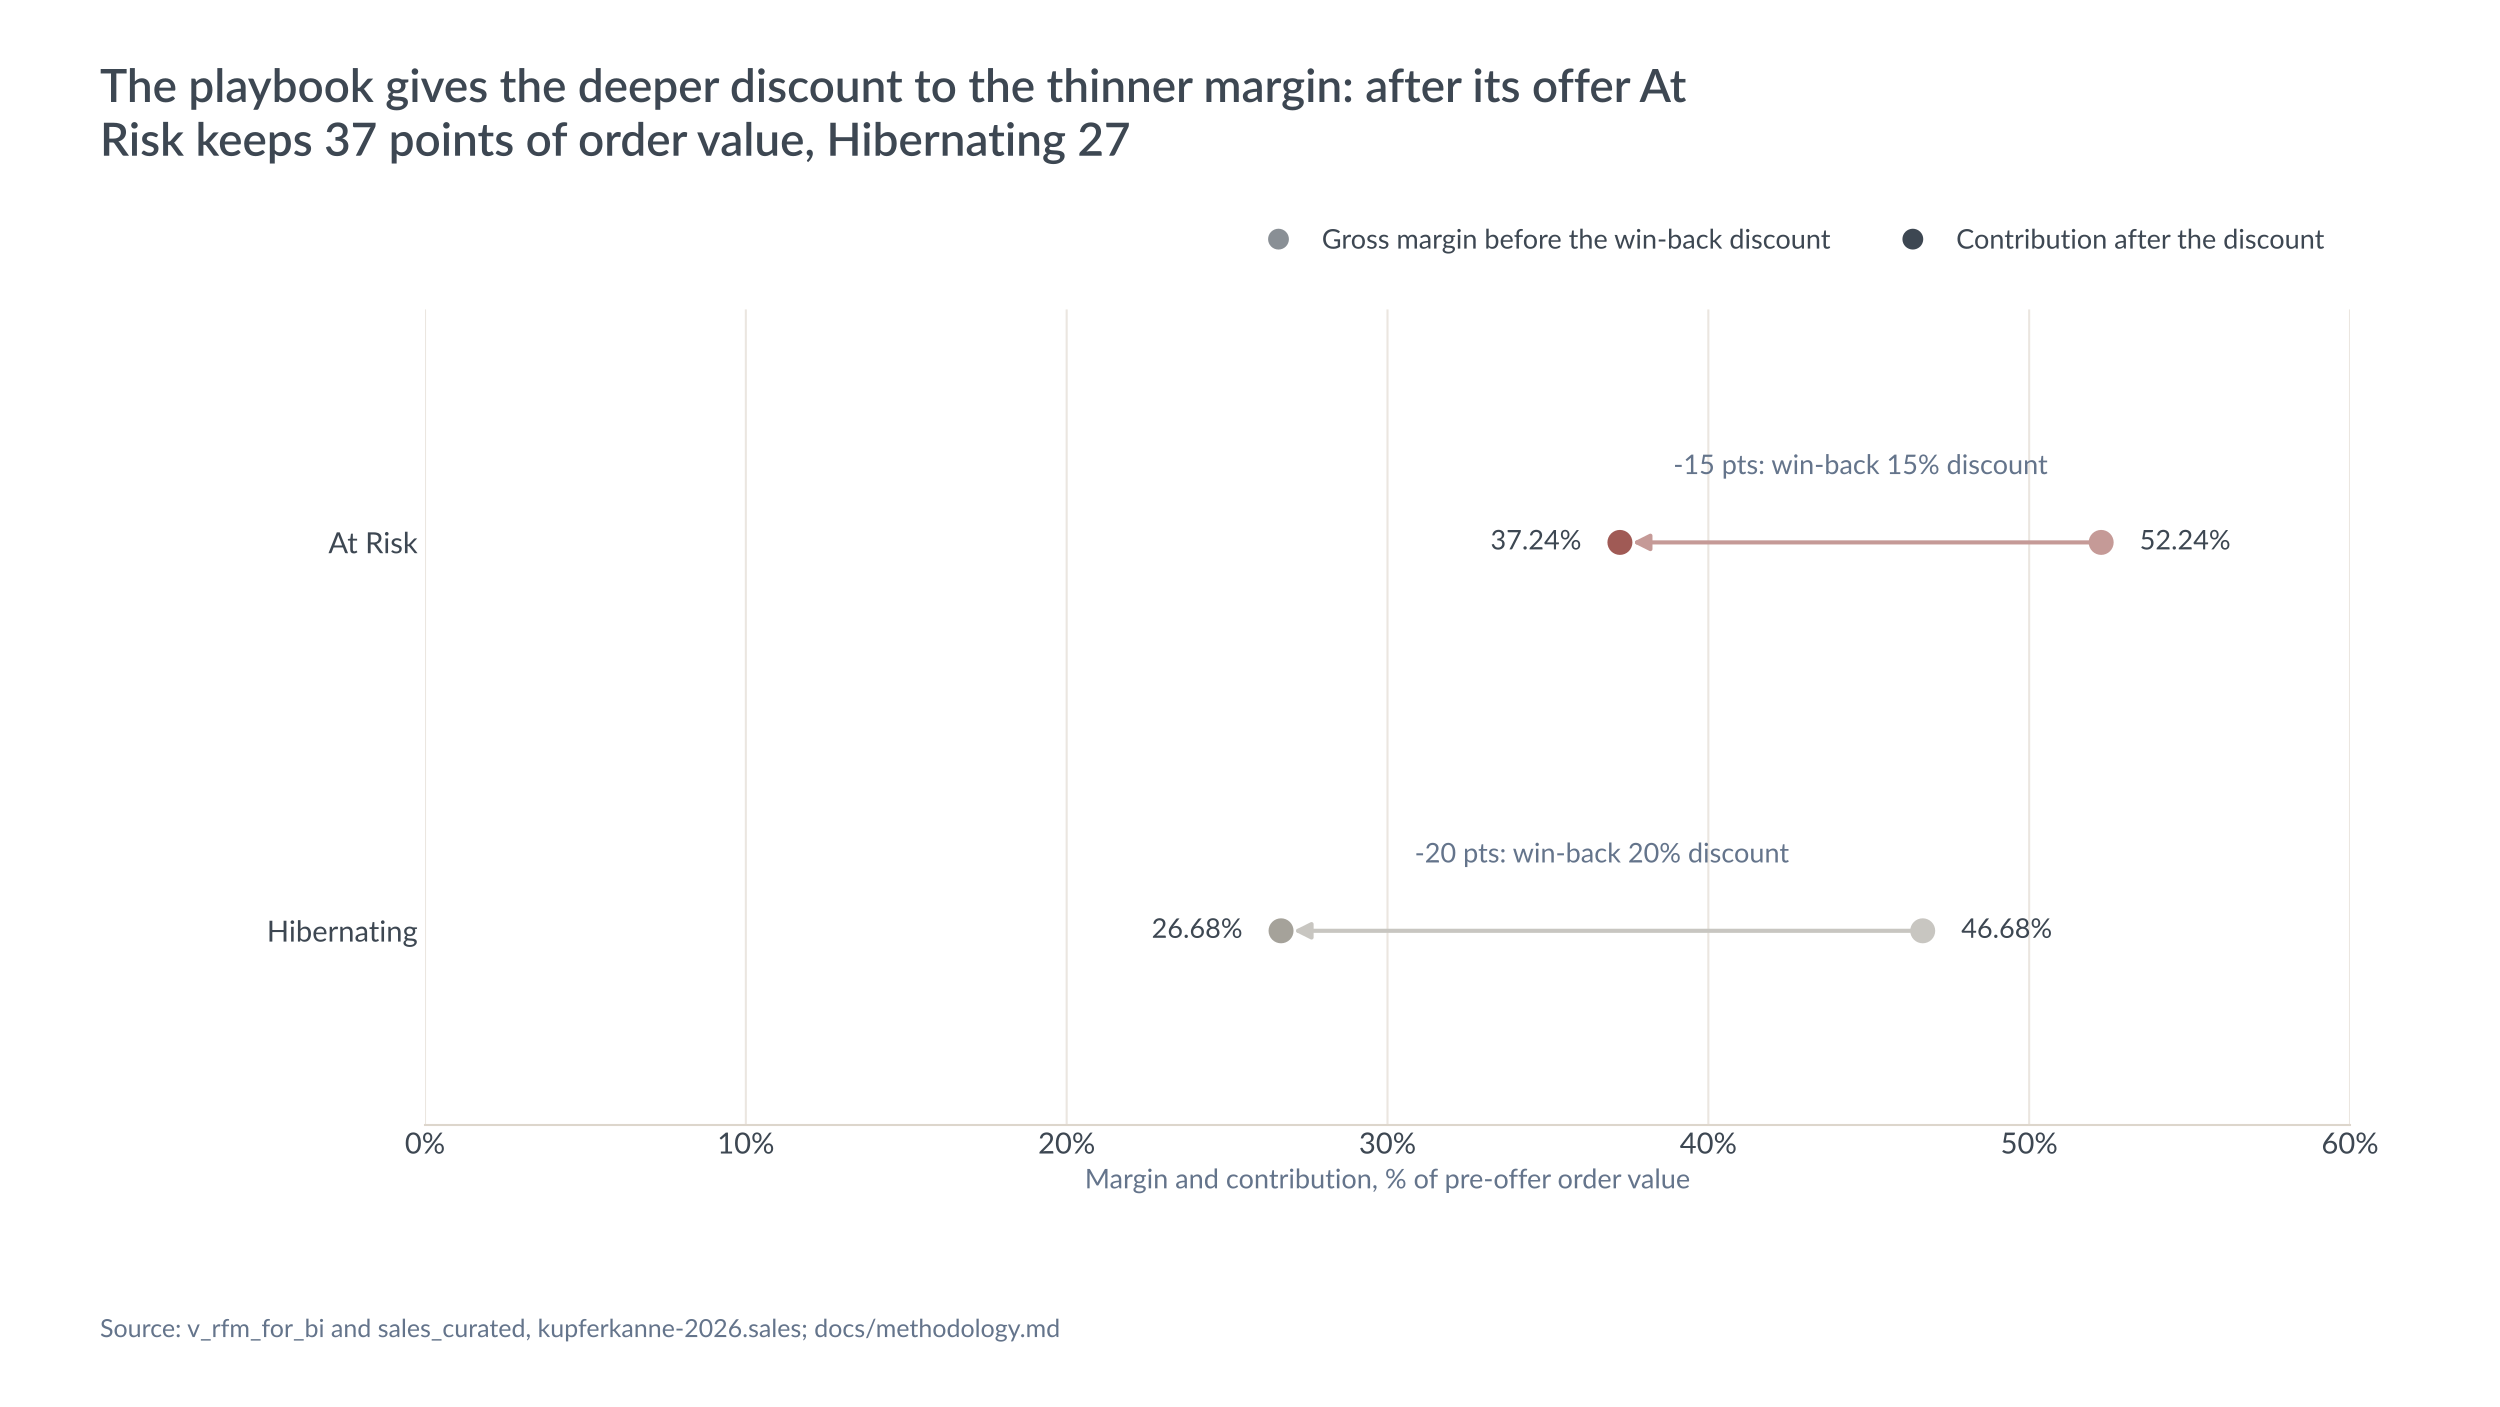
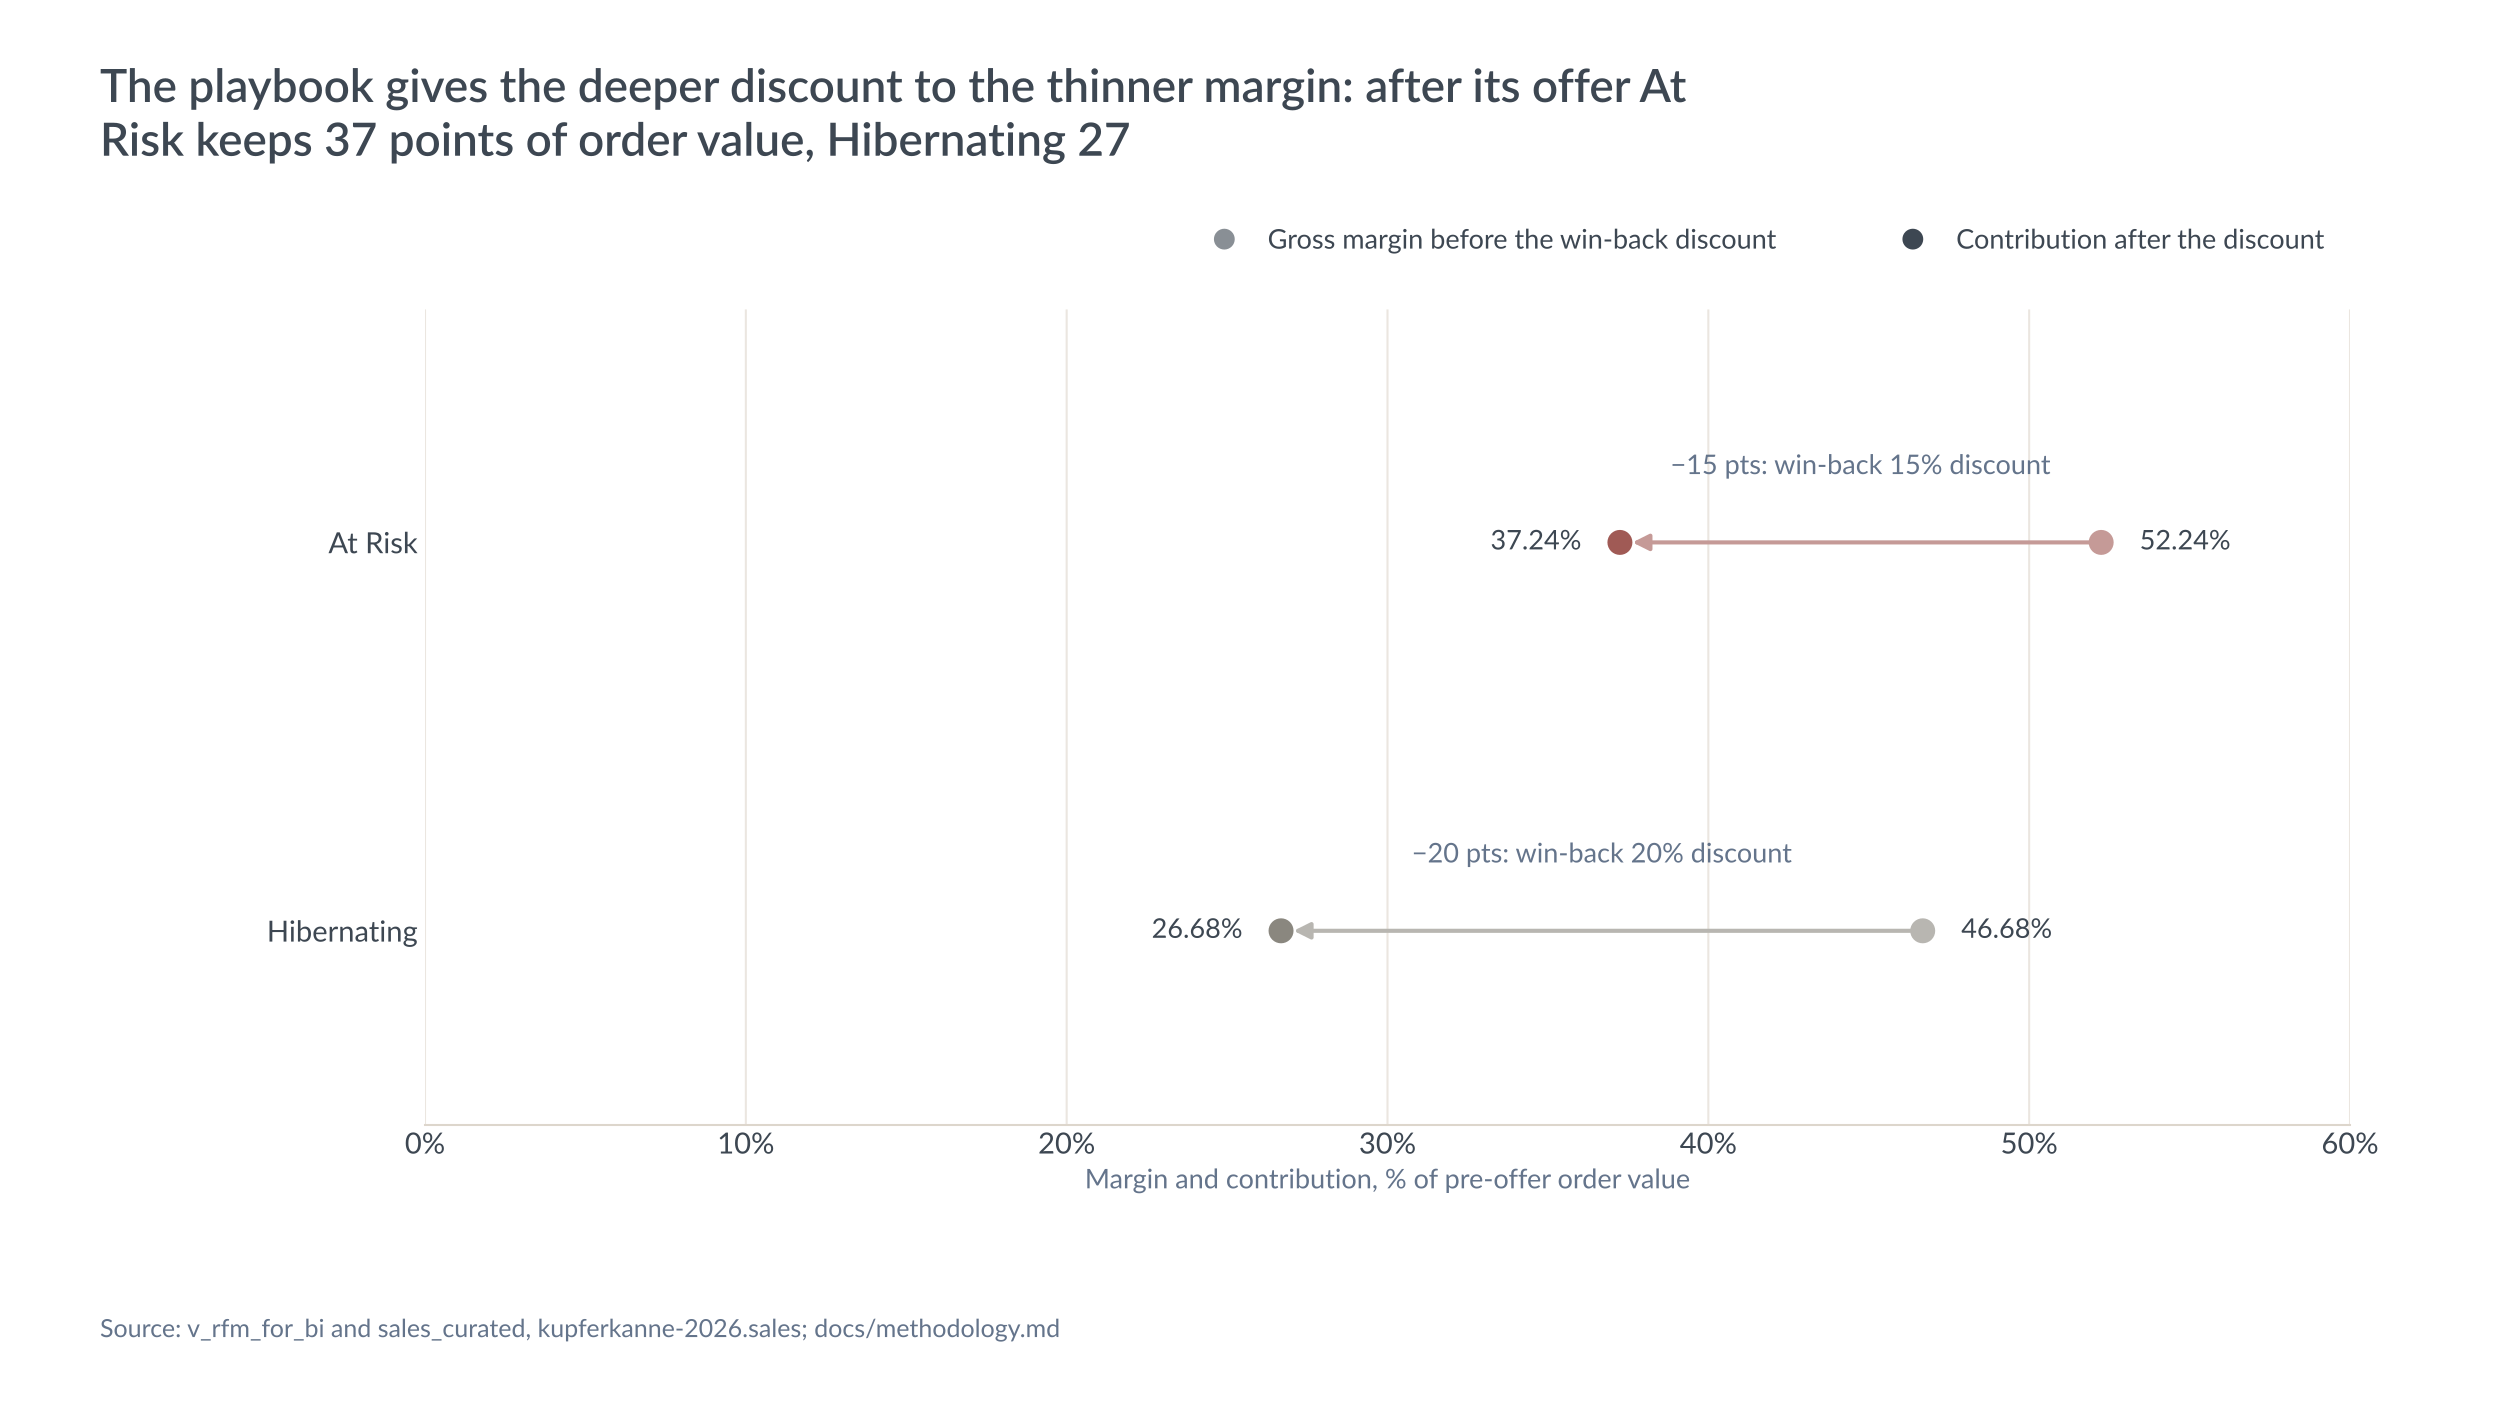
<svg xmlns="http://www.w3.org/2000/svg" xmlns:xlink="http://www.w3.org/1999/xlink" width="1200pt" height="675pt" viewBox="0 0 1200 675" version="1.1">
  <defs>
    <style type="text/css">*{stroke-linejoin: round; stroke-linecap: butt}</style>
  </defs>
  <g id="figure_1">
    <g id="patch_1">
      <path d="M 0 675  L 1200 675  L 1200 0  L 0 0  L 0 675  z " style="fill: none" />
    </g>
    <g id="axes_1">
      <g id="patch_2">
        <path d="M 204 540  L 1128 540  L 1128 148.5  L 204 148.5  L 204 540  z " style="fill: none" />
      </g>
      <g id="matplotlib.axis_1">
        <g id="xtick_1">
          <g id="line2d_1">
            <path d="M 204 540  L 204 148.5  " clip-path="url(#p5aeab76c15)" style="fill: none; stroke: #ddd6cc; stroke-opacity: 0.6; stroke-linecap: square" />
          </g>
          <g id="line2d_2" />
          <g id="text_1">
            <text style="font-size: 14px; font-family: 'Segoe UI', 'Lato', sans-serif; text-anchor: middle; fill: #3d4752" x="204" y="553.692" transform="rotate(-0 204 553.6924)">0%</text>
          </g>
        </g>
        <g id="xtick_2">
          <g id="line2d_3">
            <path d="M 358 540  L 358 148.5  " clip-path="url(#p5aeab76c15)" style="fill: none; stroke: #ddd6cc; stroke-opacity: 0.6; stroke-linecap: square" />
          </g>
          <g id="line2d_4" />
          <g id="text_2">
            <text style="font-size: 14px; font-family: 'Segoe UI', 'Lato', sans-serif; text-anchor: middle; fill: #3d4752" x="358" y="553.692" transform="rotate(-0 358 553.6924)">10%</text>
          </g>
        </g>
        <g id="xtick_3">
          <g id="line2d_5">
            <path d="M 512 540  L 512 148.5  " clip-path="url(#p5aeab76c15)" style="fill: none; stroke: #ddd6cc; stroke-opacity: 0.6; stroke-linecap: square" />
          </g>
          <g id="line2d_6" />
          <g id="text_3">
            <text style="font-size: 14px; font-family: 'Segoe UI', 'Lato', sans-serif; text-anchor: middle; fill: #3d4752" x="512" y="553.692" transform="rotate(-0 512 553.6924)">20%</text>
          </g>
        </g>
        <g id="xtick_4">
          <g id="line2d_7">
            <path d="M 666 540  L 666 148.5  " clip-path="url(#p5aeab76c15)" style="fill: none; stroke: #ddd6cc; stroke-opacity: 0.6; stroke-linecap: square" />
          </g>
          <g id="line2d_8" />
          <g id="text_4">
            <text style="font-size: 14px; font-family: 'Segoe UI', 'Lato', sans-serif; text-anchor: middle; fill: #3d4752" x="666" y="553.692" transform="rotate(-0 666 553.6924)">30%</text>
          </g>
        </g>
        <g id="xtick_5">
          <g id="line2d_9">
            <path d="M 820 540  L 820 148.5  " clip-path="url(#p5aeab76c15)" style="fill: none; stroke: #ddd6cc; stroke-opacity: 0.6; stroke-linecap: square" />
          </g>
          <g id="line2d_10" />
          <g id="text_5">
            <text style="font-size: 14px; font-family: 'Segoe UI', 'Lato', sans-serif; text-anchor: middle; fill: #3d4752" x="820" y="553.692" transform="rotate(-0 820 553.6924)">40%</text>
          </g>
        </g>
        <g id="xtick_6">
          <g id="line2d_11">
            <path d="M 974 540  L 974 148.5  " clip-path="url(#p5aeab76c15)" style="fill: none; stroke: #ddd6cc; stroke-opacity: 0.6; stroke-linecap: square" />
          </g>
          <g id="line2d_12" />
          <g id="text_6">
            <text style="font-size: 14px; font-family: 'Segoe UI', 'Lato', sans-serif; text-anchor: middle; fill: #3d4752" x="974" y="553.692" transform="rotate(-0 974 553.6924)">50%</text>
          </g>
        </g>
        <g id="xtick_7">
          <g id="line2d_13">
            <path d="M 1128 540  L 1128 148.5  " clip-path="url(#p5aeab76c15)" style="fill: none; stroke: #ddd6cc; stroke-opacity: 0.6; stroke-linecap: square" />
          </g>
          <g id="line2d_14" />
          <g id="text_7">
            <text style="font-size: 14px; font-family: 'Segoe UI', 'Lato', sans-serif; text-anchor: middle; fill: #3d4752" x="1128" y="553.692" transform="rotate(-0 1128 553.6924)">60%</text>
          </g>
        </g>
        <g id="text_8">
          <text style="font-size: 13px; font-family: 'Segoe UI', 'Lato', sans-serif; text-anchor: middle; fill: #64748b" x="666" y="570.401" transform="rotate(-0 666 570.4009)">Margin and contribution, % of pre-offer order value</text>
        </g>
      </g>
      <g id="matplotlib.axis_2">
        <g id="ytick_1">
          <g id="line2d_15" />
          <g id="text_9">
            <text style="font-size: 14px; font-family: 'Segoe UI', 'Lato', sans-serif; text-anchor: end; fill: #3d4752" x="200.5" y="265.539" transform="rotate(-0 200.5 265.5393)">At Risk</text>
          </g>
        </g>
        <g id="ytick_2">
          <g id="line2d_16" />
          <g id="text_10">
            <text style="font-size: 14px; font-family: 'Segoe UI', 'Lato', sans-serif; text-anchor: end; fill: #3d4752" x="200.5" y="451.968" transform="rotate(-0 200.5 451.9679)">Hibernating</text>
          </g>
        </g>
      </g>
      <g id="patch_3">
        <path d="M 1002.555 260.357  Q 893.055 260.357 785.792 260.357  " style="fill: none; stroke: #c59a97; stroke-width: 2; stroke-linecap: round" />
        <path d="M 792.192 263.557  L 785.792 260.357  L 792.192 257.157  z " style="fill: #c59a97; stroke: #c59a97; stroke-width: 2; stroke-linecap: round" />
      </g>
      <g id="patch_4">
-         <path d="M 916.899 446.786  Q 768.902 446.786 623.141 446.786  " style="fill: none; stroke: #c8c6c1; stroke-width: 2; stroke-linecap: round" />
-         <path d="M 629.541 449.986  L 623.141 446.786  L 629.541 443.586  z " style="fill: #c8c6c1; stroke: #c8c6c1; stroke-width: 2; stroke-linecap: round" />
+         <path d="M 916.899 446.786  Q 768.902 446.786 623.141 446.786  " style="fill: none; stroke: #b8b6b1; stroke-width: 2; stroke-linecap: round" />
+         <path d="M 629.541 449.986  L 623.141 446.786  L 629.541 443.586  z " style="fill: #b8b6b1; stroke: #b8b6b1; stroke-width: 2; stroke-linecap: round" />
      </g>
      <g id="patch_5">
        <path d="M 204 540  L 1128 540  " style="fill: none; stroke: #ddd6cc; stroke-linejoin: miter; stroke-linecap: square" />
      </g>
      <g id="line2d_17">
        <defs>
          <path id="ma9b28b448e" d="M 0 6  C 1.591 6 3.117 5.368 4.243 4.243  C 5.368 3.117 6 1.591 6 0  C 6 -1.591 5.368 -3.117 4.243 -4.243  C 3.117 -5.368 1.591 -6 0 -6  C -1.591 -6 -3.117 -5.368 -4.243 -4.243  C -5.368 -3.117 -6 -1.591 -6 0  C -6 1.591 -5.368 3.117 -4.243 4.243  C -3.117 5.368 -1.591 6 0 6  z " style="stroke: #000000; stroke-opacity: 0" />
        </defs>
        <g clip-path="url(#p5aeab76c15)">
          <use xlink:href="#ma9b28b448e" x="1008.558" y="260.357" style="fill: #c59a97; stroke: #000000; stroke-opacity: 0" />
        </g>
      </g>
      <g id="text_11">
        <text style="font-size: 13px; font-family: 'Segoe UI', 'Lato', sans-serif; text-anchor: start; fill: #3d4752" x="1027.038" y="263.721" transform="rotate(-0 1027.038 263.7214)">52.24%</text>
      </g>
      <g id="text_12">
        <text style="font-size: 13px; font-family: 'Segoe UI', 'Lato', sans-serif; text-anchor: end; fill: #3d4752" x="759.078" y="263.721" transform="rotate(-0 759.0778 263.7214)">37.24%</text>
      </g>
      <g id="text_13">
-         <text style="font-size: 13px; font-family: 'Segoe UI', 'Lato', sans-serif; text-anchor: middle; fill: #64748b" x="893.058" y="227.539" transform="rotate(-0 893.0578 227.5386)">-15 pts: win-back 15% discount</text>
+         <text style="font-size: 13px; font-family: 'Segoe UI', 'Lato', sans-serif; text-anchor: middle; fill: #64748b" x="893.058" y="227.539" transform="rotate(-0 893.0578 227.5386)">−15 pts: win-back 15% discount</text>
      </g>
      <g id="line2d_18">
        <defs>
-           <path id="md7f79ba2be" d="M 0 6  C 1.591 6 3.117 5.368 4.243 4.243  C 5.368 3.117 6 1.591 6 0  C 6 -1.591 5.368 -3.117 4.243 -4.243  C 3.117 -5.368 1.591 -6 0 -6  C -1.591 -6 -3.117 -5.368 -4.243 -4.243  C -5.368 -3.117 -6 -1.591 -6 0  C -6 1.591 -5.368 3.117 -4.243 4.243  C -3.117 5.368 -1.591 6 0 6  z " style="stroke: #000000; stroke-opacity: 0" />
+           <path id="mc61d29127d" d="M 0 6  C 1.591 6 3.117 5.368 4.243 4.243  C 5.368 3.117 6 1.591 6 0  C 6 -1.591 5.368 -3.117 4.243 -4.243  C 3.117 -5.368 1.591 -6 0 -6  C -1.591 -6 -3.117 -5.368 -4.243 -4.243  C -5.368 -3.117 -6 -1.591 -6 0  C -6 1.591 -5.368 3.117 -4.243 4.243  C -3.117 5.368 -1.591 6 0 6  z " style="stroke: #000000; stroke-opacity: 0" />
        </defs>
        <g clip-path="url(#p5aeab76c15)">
-           <use xlink:href="#md7f79ba2be" x="922.901" y="446.786" style="fill: #c8c6c1; stroke: #000000; stroke-opacity: 0" />
+           <use xlink:href="#mc61d29127d" x="922.901" y="446.786" style="fill: #b8b6b1; stroke: #000000; stroke-opacity: 0" />
        </g>
      </g>
      <g id="text_14">
        <text style="font-size: 13px; font-family: 'Segoe UI', 'Lato', sans-serif; text-anchor: start; fill: #3d4752" x="941.381" y="450.15" transform="rotate(-0 941.3805 450.15)">46.68%</text>
      </g>
      <g id="text_15">
        <text style="font-size: 13px; font-family: 'Segoe UI', 'Lato', sans-serif; text-anchor: end; fill: #3d4752" x="596.421" y="450.15" transform="rotate(-0 596.4205 450.15)">26.68%</text>
      </g>
      <g id="text_16">
-         <text style="font-size: 13px; font-family: 'Segoe UI', 'Lato', sans-serif; text-anchor: middle; fill: #64748b" x="768.901" y="413.967" transform="rotate(-0 768.9005 413.9671)">-20 pts: win-back 20% discount</text>
+         <text style="font-size: 13px; font-family: 'Segoe UI', 'Lato', sans-serif; text-anchor: middle; fill: #64748b" x="768.901" y="413.967" transform="rotate(-0 768.9005 413.9671)">−20 pts: win-back 20% discount</text>
      </g>
      <g id="line2d_19">
        <defs>
          <path id="m4e31dd7563" d="M 0 6  C 1.591 6 3.117 5.368 4.243 4.243  C 5.368 3.117 6 1.591 6 0  C 6 -1.591 5.368 -3.117 4.243 -4.243  C 3.117 -5.368 1.591 -6 0 -6  C -1.591 -6 -3.117 -5.368 -4.243 -4.243  C -5.368 -3.117 -6 -1.591 -6 0  C -6 1.591 -5.368 3.117 -4.243 4.243  C -3.117 5.368 -1.591 6 0 6  z " style="stroke: #000000; stroke-opacity: 0" />
        </defs>
        <g clip-path="url(#p5aeab76c15)">
          <use xlink:href="#m4e31dd7563" x="777.558" y="260.357" style="fill: #a05a55; stroke: #000000; stroke-opacity: 0" />
        </g>
      </g>
      <g id="line2d_20">
        <defs>
-           <path id="m4f78656efb" d="M 0 6  C 1.591 6 3.117 5.368 4.243 4.243  C 5.368 3.117 6 1.591 6 0  C 6 -1.591 5.368 -3.117 4.243 -4.243  C 3.117 -5.368 1.591 -6 0 -6  C -1.591 -6 -3.117 -5.368 -4.243 -4.243  C -5.368 -3.117 -6 -1.591 -6 0  C -6 1.591 -5.368 3.117 -4.243 4.243  C -3.117 5.368 -1.591 6 0 6  z " style="stroke: #000000; stroke-opacity: 0" />
+           <path id="m5536d54294" d="M 0 6  C 1.591 6 3.117 5.368 4.243 4.243  C 5.368 3.117 6 1.591 6 0  C 6 -1.591 5.368 -3.117 4.243 -4.243  C 3.117 -5.368 1.591 -6 0 -6  C -1.591 -6 -3.117 -5.368 -4.243 -4.243  C -5.368 -3.117 -6 -1.591 -6 0  C -6 1.591 -5.368 3.117 -4.243 4.243  C -3.117 5.368 -1.591 6 0 6  z " style="stroke: #000000; stroke-opacity: 0" />
        </defs>
        <g clip-path="url(#p5aeab76c15)">
-           <use xlink:href="#m4f78656efb" x="614.901" y="446.786" style="fill: #a5a29a; stroke: #000000; stroke-opacity: 0" />
+           <use xlink:href="#m5536d54294" x="614.901" y="446.786" style="fill: #8a877f; stroke: #000000; stroke-opacity: 0" />
        </g>
      </g>
    </g>
    <g id="text_17">
      <text style="font-weight: 600; font-size: 22px; font-family: 'Segoe UI', 'Lato', sans-serif; fill: #3d4752" transform="translate(48 48.95608)">The playbook gives the deeper discount to the thinner margin: after its offer At</text>
      <text style="font-weight: 600; font-size: 22px; font-family: 'Segoe UI', 'Lato', sans-serif; fill: #3d4752" transform="translate(48 74.76419)">Risk keeps 37 points of order value, Hibernating 27</text>
    </g>
    <g id="text_18">
      <text style="font-size: 12px; font-family: 'Segoe UI', 'Lato', sans-serif; text-anchor: start; fill: #64748b" x="48" y="641.801" transform="rotate(-0 48 641.8012)">Source: v_rfm_for_bi and sales_curated, kupferkanne-2026.sales; docs/methodology.md</text>
    </g>
    <g id="legend_1">
      <g id="line2d_21">
        <defs>
          <path id="mcab93f0e09" d="M 0 5  C 1.326 5 2.598 4.473 3.536 3.536  C 4.473 2.598 5 1.326 5 0  C 5 -1.326 4.473 -2.598 3.536 -3.536  C 2.598 -4.473 1.326 -5 0 -5  C -1.326 -5 -2.598 -4.473 -3.536 -3.536  C -4.473 -2.598 -5 -1.326 -5 0  C -5 1.326 -4.473 2.598 -3.536 3.536  C -2.598 4.473 -1.326 5 0 5  z " style="stroke: #000000; stroke-opacity: 0" />
        </defs>
        <g>
-           <use xlink:href="#mcab93f0e09" x="613.681" y="114.787" style="fill: #898f95; stroke: #000000; stroke-opacity: 0" />
+           <use xlink:href="#mcab93f0e09" x="587.681" y="114.787" style="fill: #898f95; stroke: #000000; stroke-opacity: 0" />
        </g>
      </g>
      <g id="text_19">
-         <text style="font-size: 13px; font-family: 'Segoe UI', 'Lato', sans-serif; text-anchor: start; fill: #3d4752" x="634.481" y="119.337" transform="rotate(-0 634.4814 119.3372)">Gross margin before the win-back discount</text>
+         <text style="font-size: 13px; font-family: 'Segoe UI', 'Lato', sans-serif; text-anchor: start; fill: #3d4752" x="608.481" y="119.337" transform="rotate(-0 608.4814 119.3372)">Gross margin before the win-back discount</text>
      </g>
      <g id="line2d_22">
        <defs>
          <path id="mfb590b5a39" d="M 0 5  C 1.326 5 2.598 4.473 3.536 3.536  C 4.473 2.598 5 1.326 5 0  C 5 -1.326 4.473 -2.598 3.536 -3.536  C 2.598 -4.473 1.326 -5 0 -5  C -1.326 -5 -2.598 -4.473 -3.536 -3.536  C -4.473 -2.598 -5 -1.326 -5 0  C -5 1.326 -4.473 2.598 -3.536 3.536  C -2.598 4.473 -1.326 5 0 5  z " style="stroke: #000000; stroke-opacity: 0" />
        </defs>
        <g>
          <use xlink:href="#mfb590b5a39" x="918.16" y="114.787" style="fill: #3d4752; stroke: #000000; stroke-opacity: 0" />
        </g>
      </g>
      <g id="text_20">
        <text style="font-size: 13px; font-family: 'Segoe UI', 'Lato', sans-serif; text-anchor: start; fill: #3d4752" x="938.96" y="119.337" transform="rotate(-0 938.9597 119.3372)">Contribution after the discount</text>
      </g>
    </g>
  </g>
  <defs>
    <clipPath id="p5aeab76c15">
      <rect x="204" y="148.5" width="924" height="391.5" />
    </clipPath>
  </defs>
</svg>
